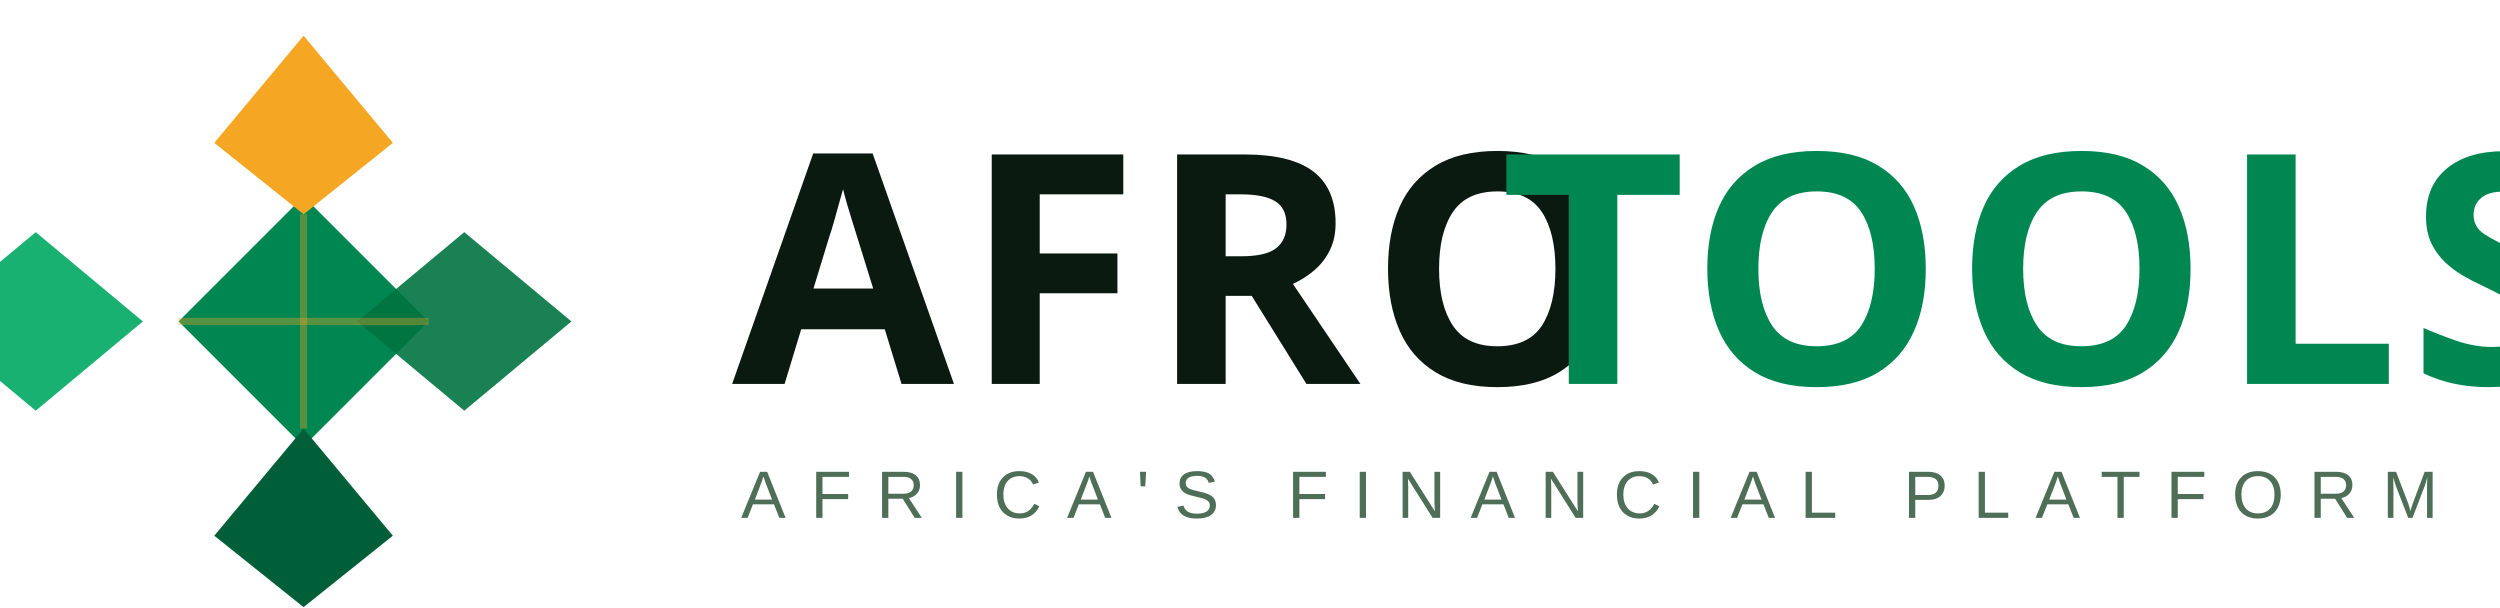
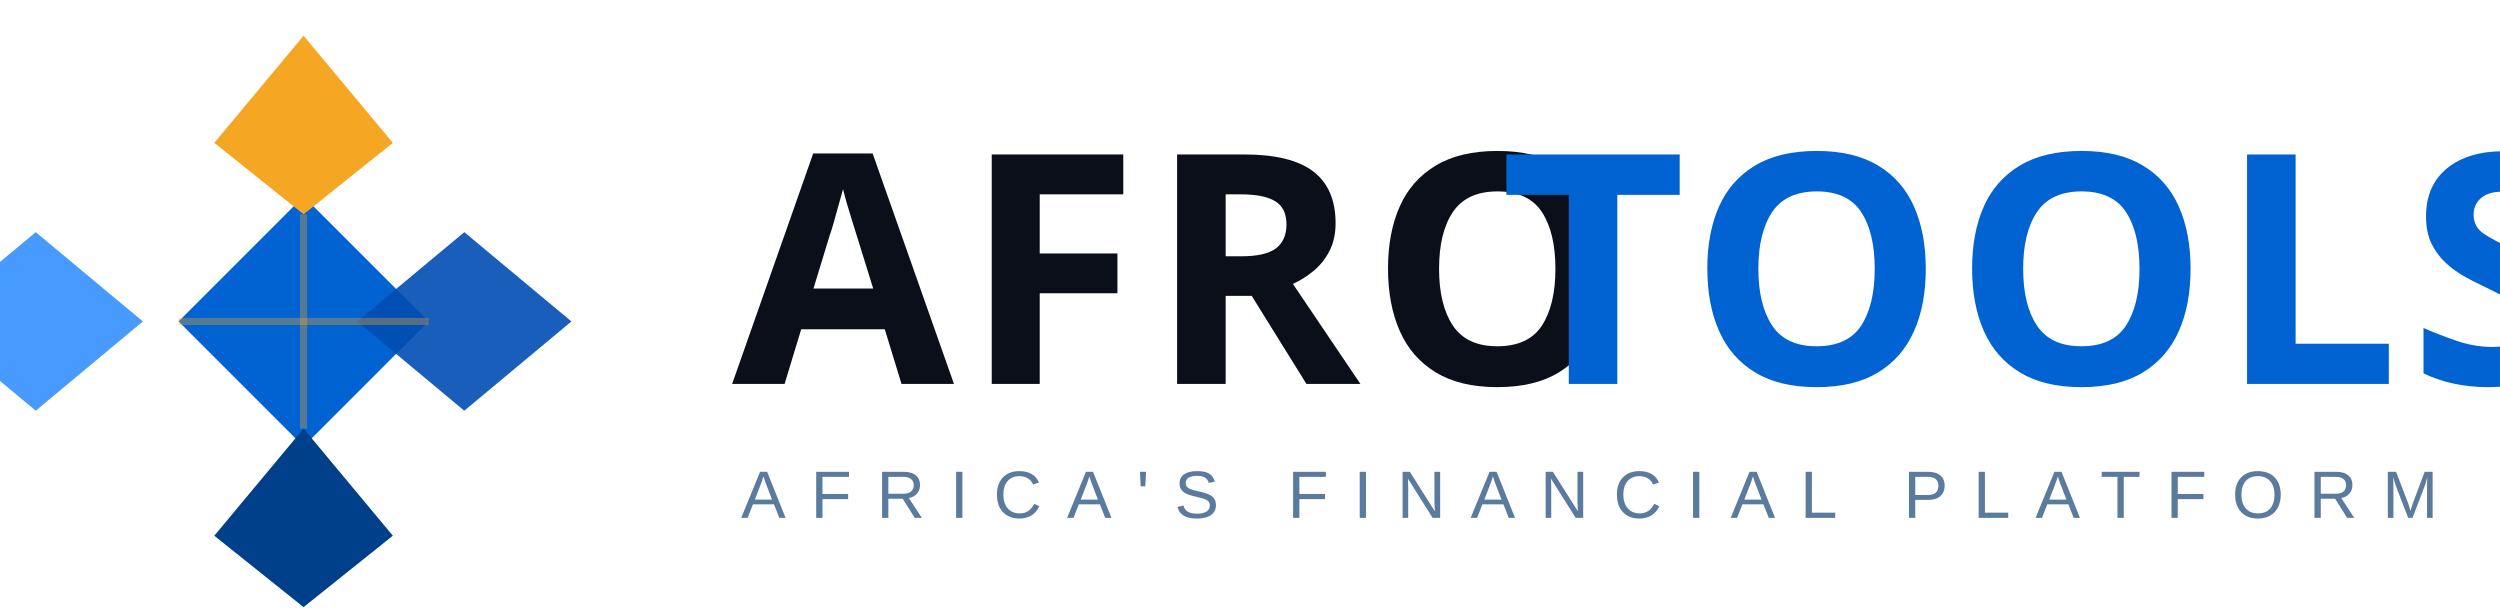
<svg xmlns="http://www.w3.org/2000/svg" viewBox="0 0 280 68" fill="none" role="img" aria-label="AfroTools — Africa's Financial Platform">
  <g id="mark">
-     <polygon points="34,22 48,36 34,50 20,36" fill="#008751" />
+     <polygon points="34,22 48,36 34,50 20,36" fill="#0063D1" />
    <polygon points="34,4  44,16 34,24 24,16" fill="#F5A623" />
-     <polygon points="34,48 44,60 34,68 24,60" fill="#005f39" />
-     <polygon points="4,26  16,36 4,46 -8,36" fill="#00a863" opacity="0.9" />
-     <polygon points="52,26 64,36 52,46 40,36" fill="#007340" opacity="0.9" />
+     <polygon points="34,48 44,60 34,68 24,60" fill="#003F8A" />
+     <polygon points="4,26  16,36 4,46 -8,36" fill="#338FFF" opacity="0.9" />
+     <polygon points="52,26 64,36 52,46 40,36" fill="#004DB3" opacity="0.9" />
    <line x1="34" y1="24" x2="34" y2="48" stroke="#F5A623" stroke-width="0.8" opacity="0.35" />
    <line x1="20" y1="36" x2="48" y2="36" stroke="#F5A623" stroke-width="0.8" opacity="0.35" />
  </g>
  <g id="wordmark">
-     <text x="82" y="43" font-family="'Barlow Condensed','Arial Narrow',sans-serif" font-size="36" font-weight="800" letter-spacing="1" fill="#0a1a10">AFRO</text>
-     <text x="168" y="43" font-family="'Barlow Condensed','Arial Narrow',sans-serif" font-size="36" font-weight="800" letter-spacing="1" fill="#008751">TOOLS</text>
-     <text x="83" y="58" font-family="'Barlow','Arial',sans-serif" font-size="7.5" font-weight="400" letter-spacing="2.8" fill="#4e6e58">AFRICA'S FINANCIAL PLATFORM</text>
+     <text x="82" y="43" font-family="'Barlow Condensed','Arial Narrow',sans-serif" font-size="36" font-weight="800" letter-spacing="1" fill="#0a0f1a">AFRO</text>
+     <text x="168" y="43" font-family="'Barlow Condensed','Arial Narrow',sans-serif" font-size="36" font-weight="800" letter-spacing="1" fill="#0063D1">TOOLS</text>
+     <text x="83" y="58" font-family="'Barlow','Arial',sans-serif" font-size="7.5" font-weight="400" letter-spacing="2.8" fill="#5A7A9E">AFRICA'S FINANCIAL PLATFORM</text>
  </g>
</svg>
